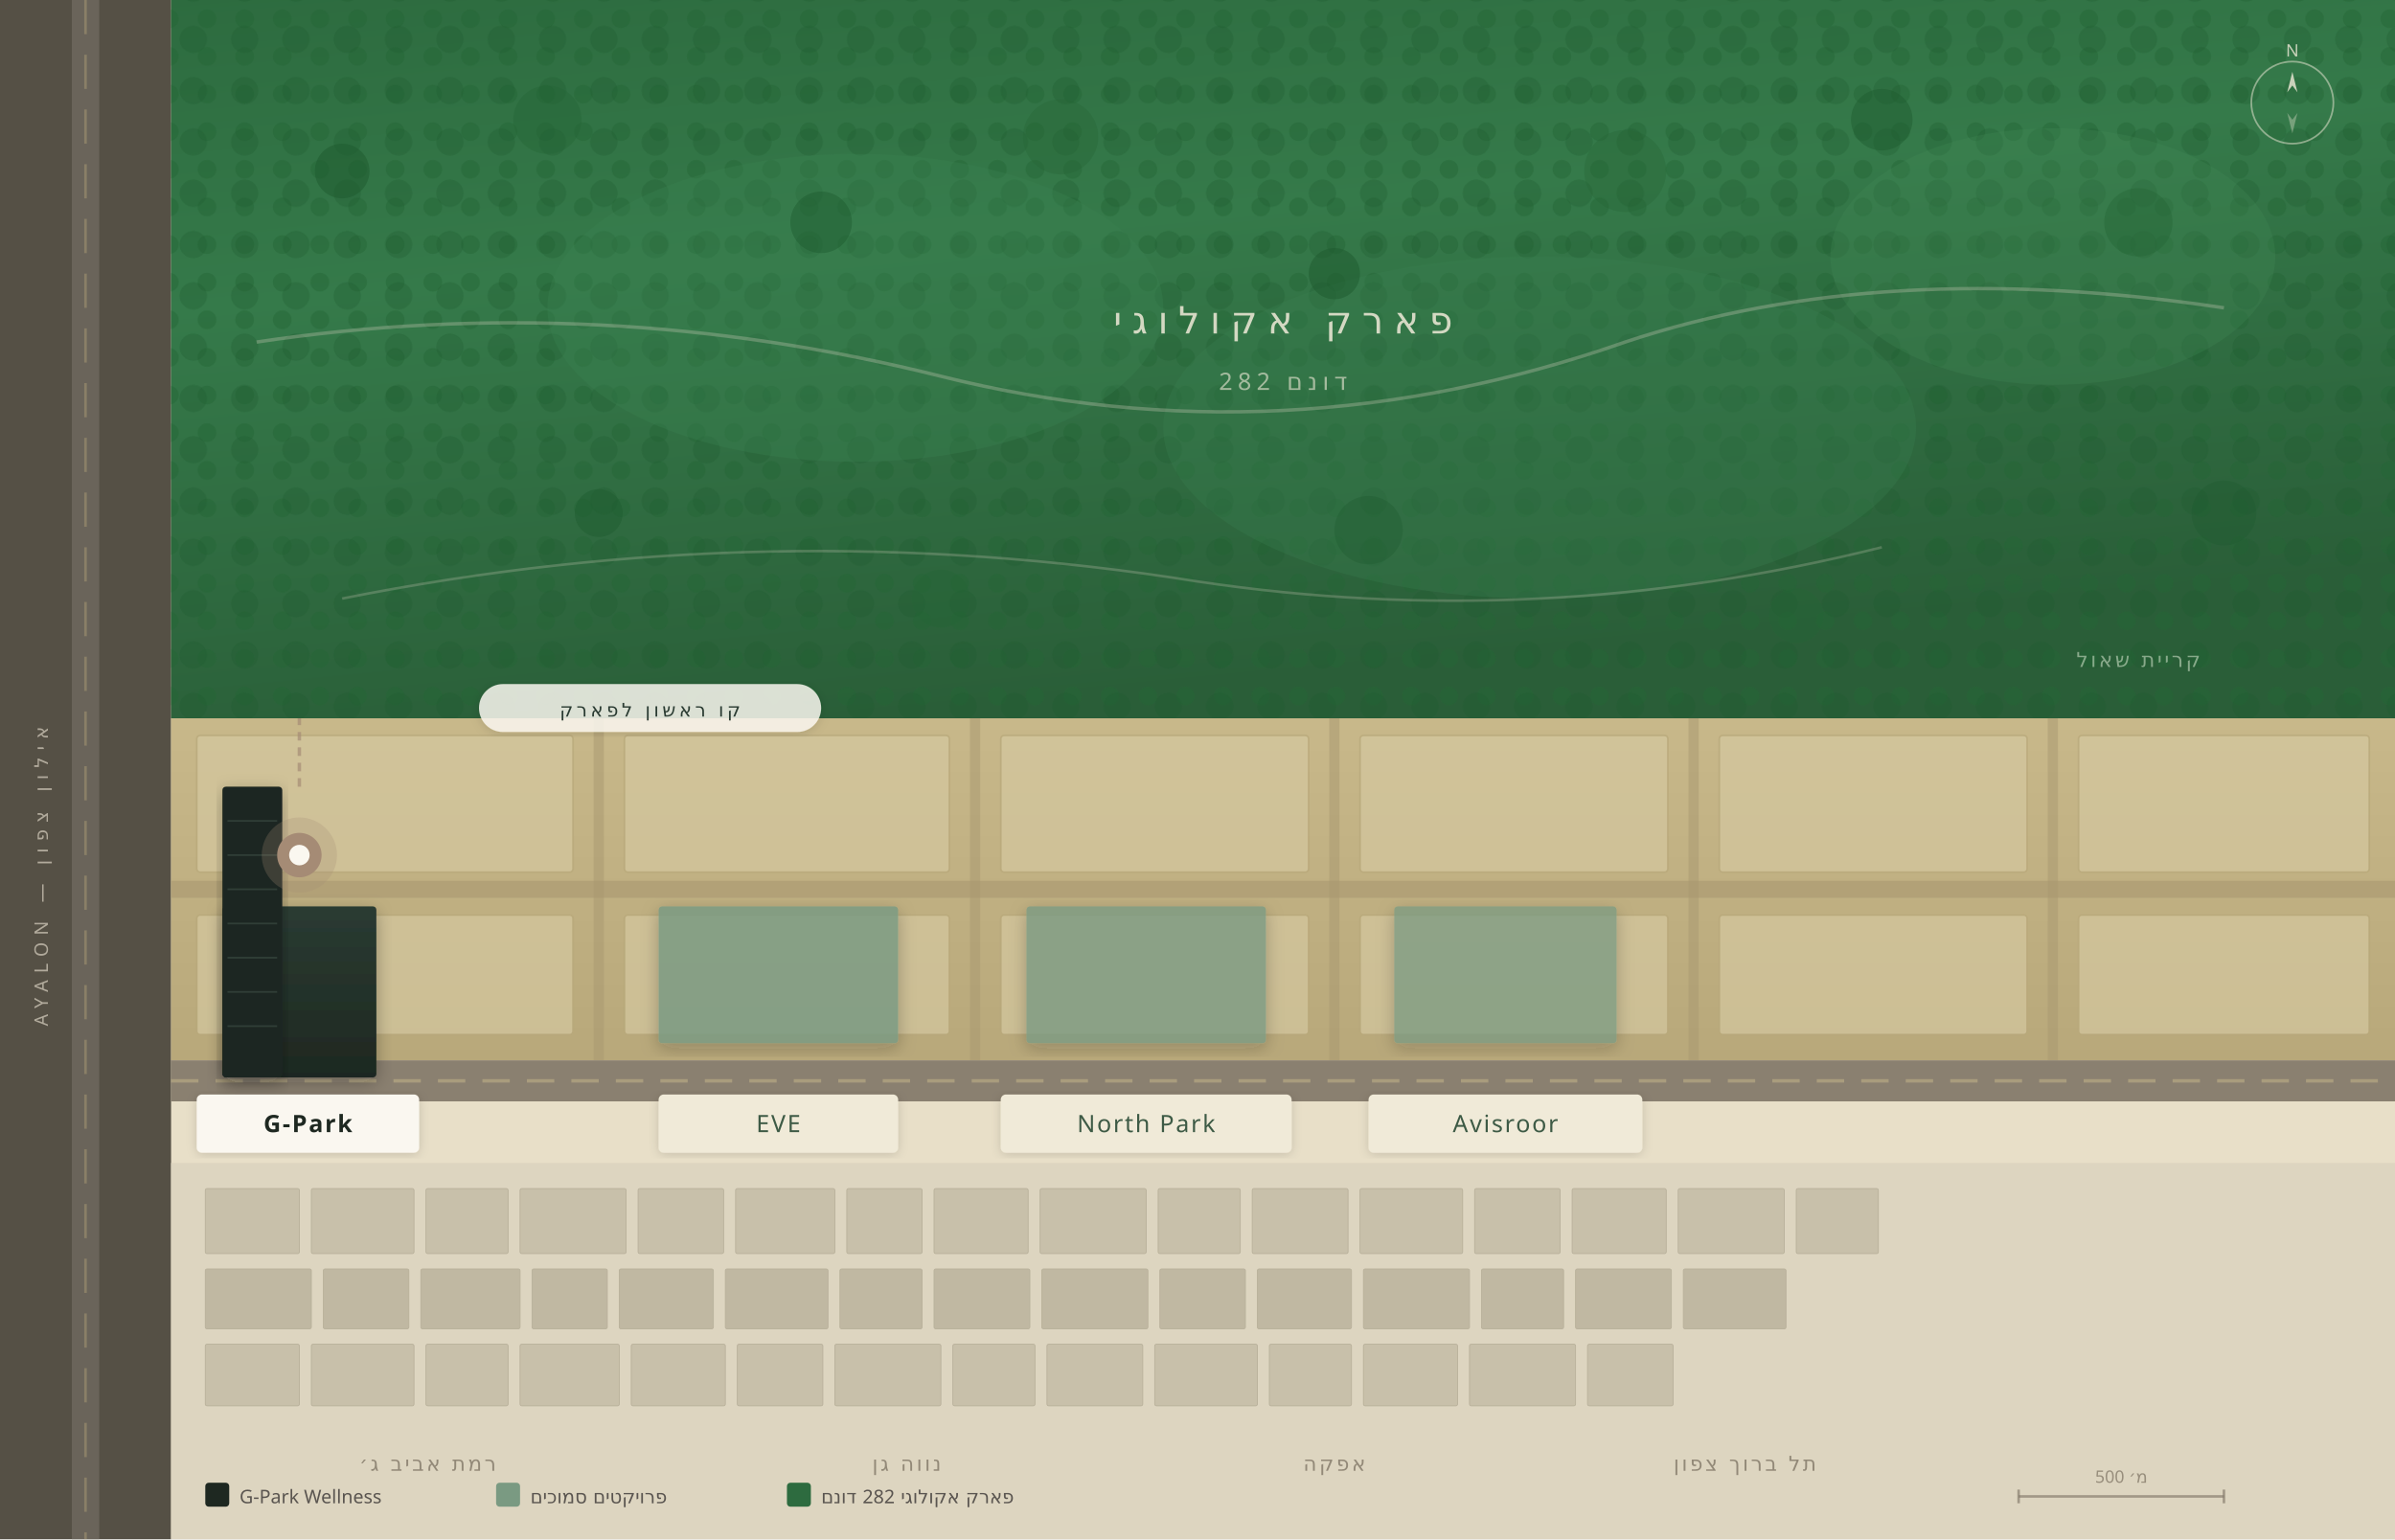
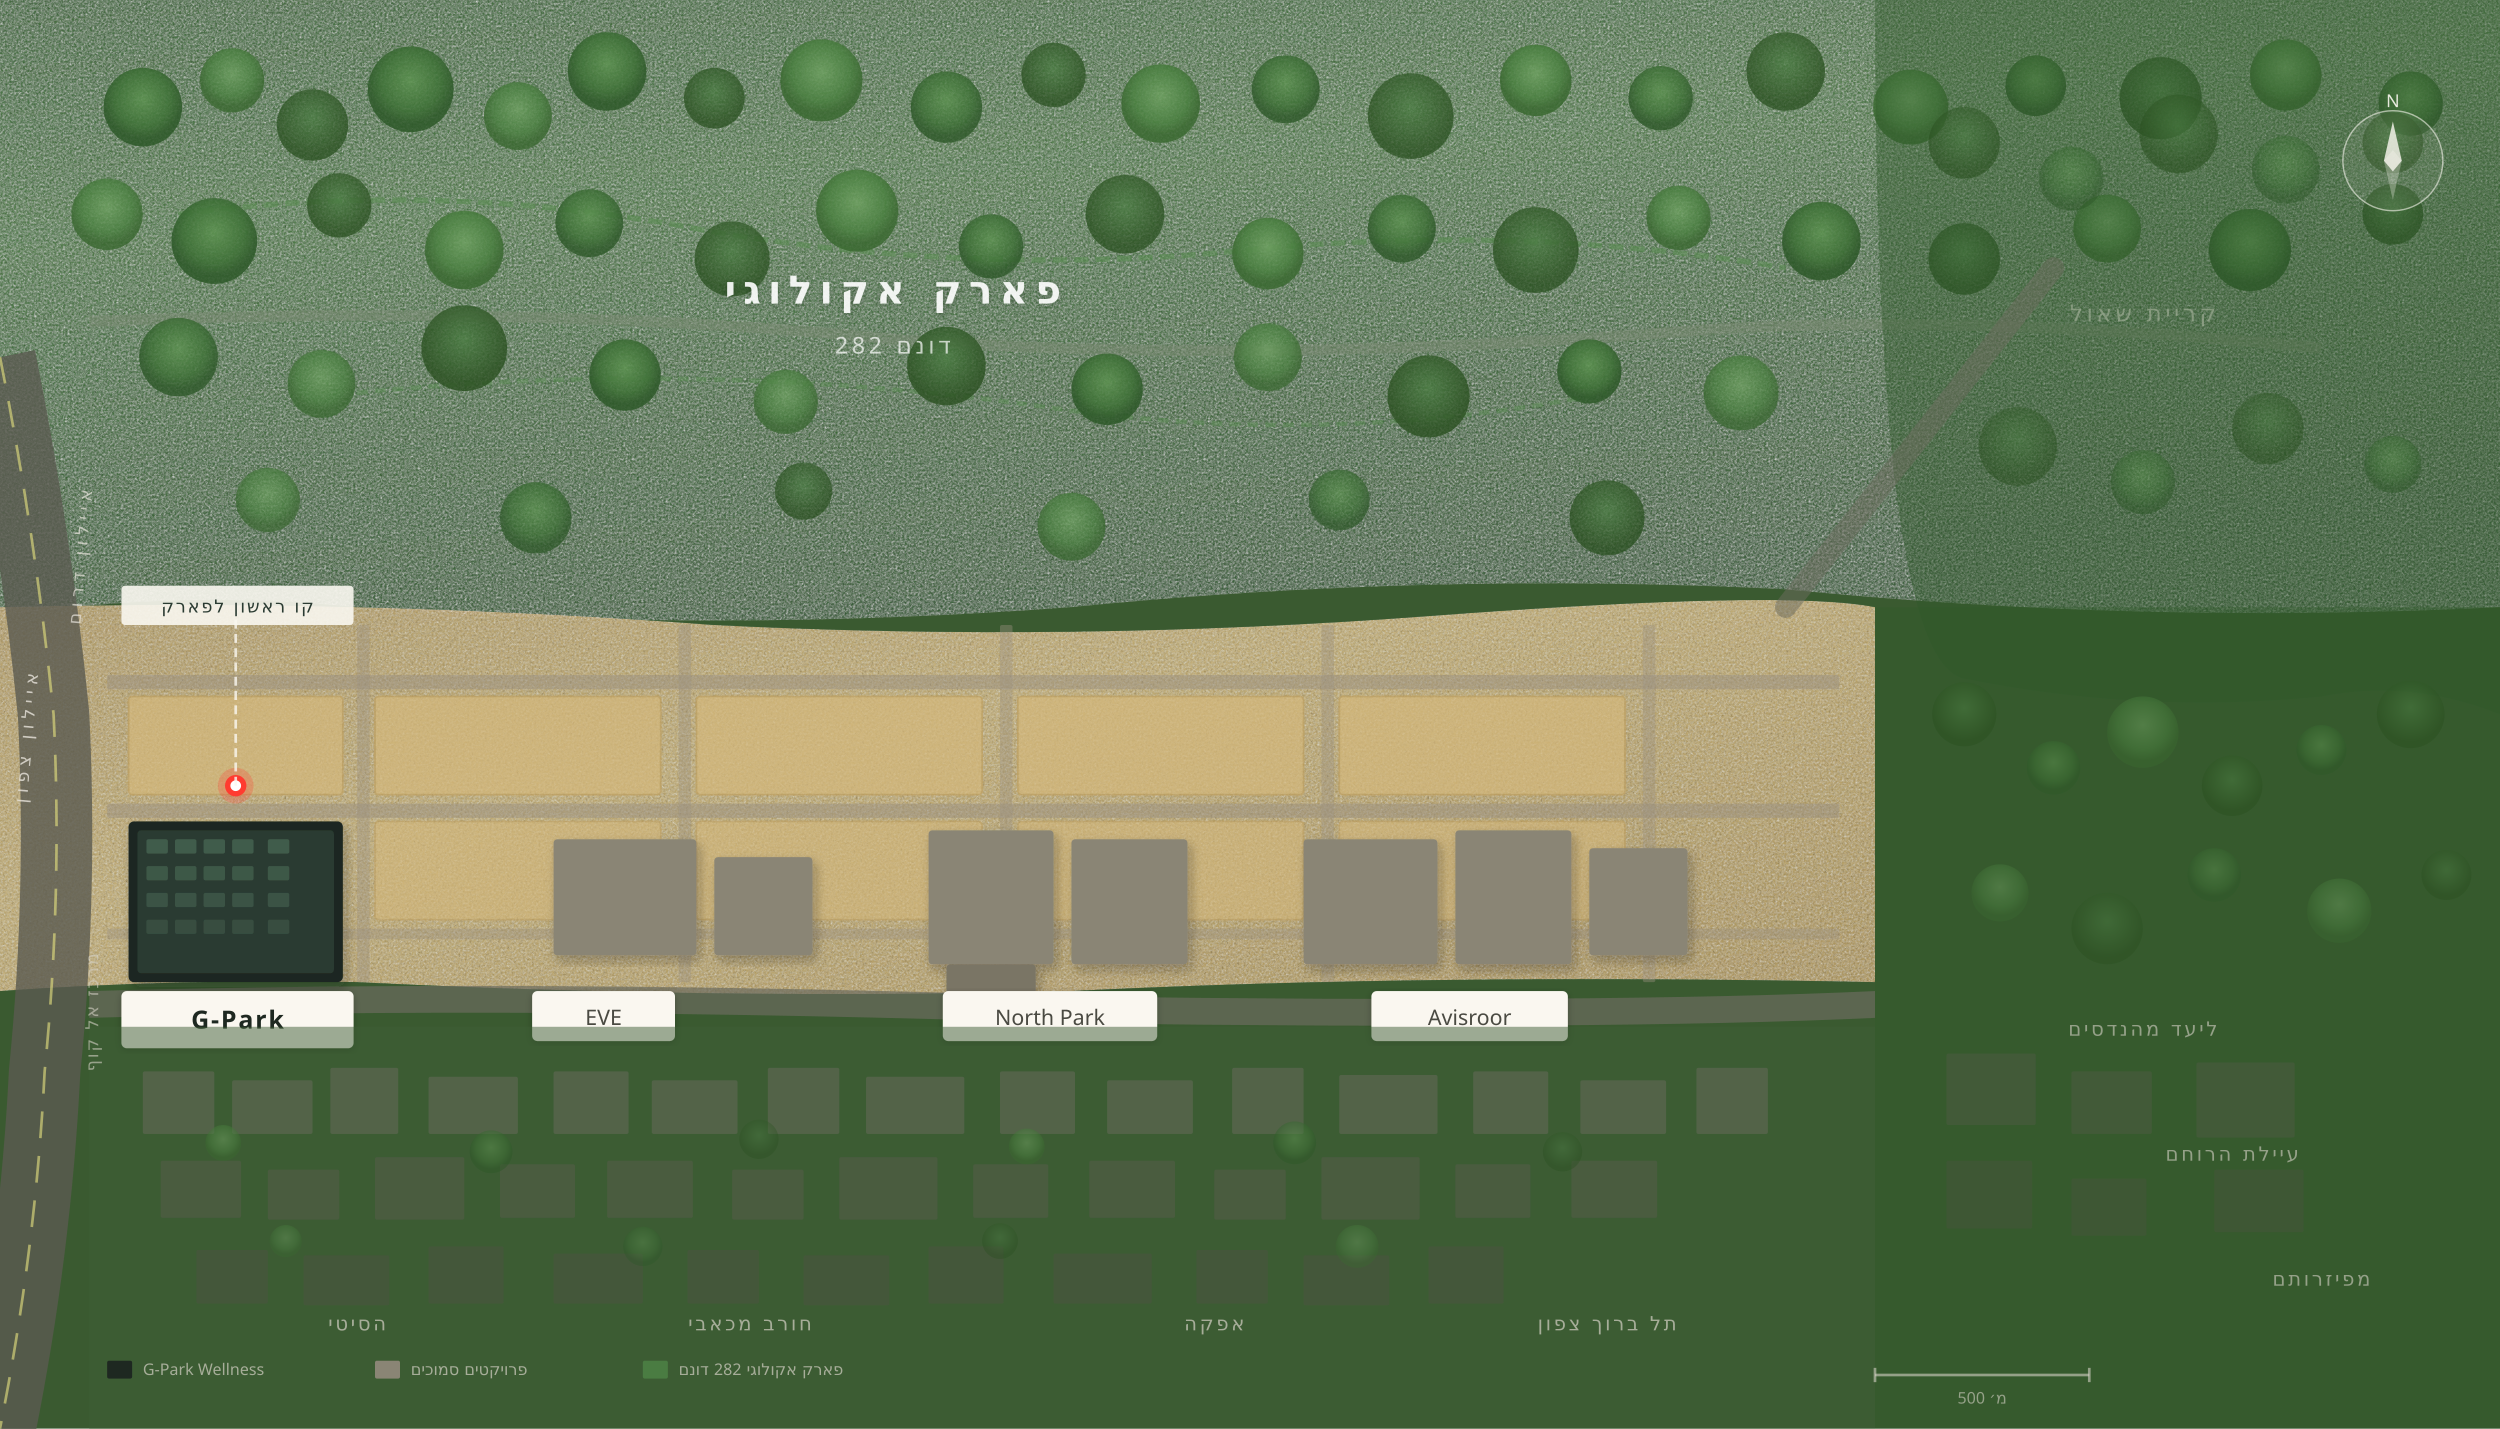
- <svg xmlns="http://www.w3.org/2000/svg" viewBox="0 0 1400 900" width="1400" height="900" font-family="Heebo, Assistant, sans-serif">
+ <svg xmlns="http://www.w3.org/2000/svg" viewBox="0 0 1400 800" width="1400" height="800" font-family="Heebo, Assistant, sans-serif">
  <defs>
-     <linearGradient id="park-fill" x1="0" y1="0" x2="0.3" y2="1">
-       <stop offset="0%" stop-color="#2D6B3F" />
-       <stop offset="40%" stop-color="#357A4A" />
-       <stop offset="100%" stop-color="#2A5E38" />
+     <linearGradient id="park-main" x1="0" y1="0" x2="0.3" y2="1">
+       <stop offset="0%" stop-color="#3A6B35" />
+       <stop offset="35%" stop-color="#4A7C42" />
+       <stop offset="65%" stop-color="#3D6E38" />
+       <stop offset="100%" stop-color="#336130" />
    </linearGradient>
-     <linearGradient id="park-fill2" x1="0" y1="0" x2="1" y2="1">
-       <stop offset="0%" stop-color="#3A8050" />
-       <stop offset="100%" stop-color="#2D6B3F" />
+     <linearGradient id="construction" x1="0" y1="0" x2="1" y2="1">
+       <stop offset="0%" stop-color="#C4A66A" />
+       <stop offset="40%" stop-color="#D4B87A" />
+       <stop offset="100%" stop-color="#BFA060" />
    </linearGradient>
-     <linearGradient id="dev-zone" x1="0" y1="0" x2="0" y2="1">
-       <stop offset="0%" stop-color="#C8B88A" />
-       <stop offset="100%" stop-color="#B8A87A" />
-     </linearGradient>
-     <linearGradient id="gpark-fill" x1="0" y1="0" x2="0" y2="1">
-       <stop offset="0%" stop-color="#2A3B32" />
-       <stop offset="100%" stop-color="#1E2821" />
-     </linearGradient>
-     <filter id="pin-shadow">
-       <feDropShadow dx="0" dy="3" stdDeviation="5" flood-color="#1E2821" flood-opacity="0.3" />
+     <radialGradient id="tree1" cx="50%" cy="40%" r="50%">
+       <stop offset="0%" stop-color="#5C9250" />
+       <stop offset="70%" stop-color="#3D7035" />
+       <stop offset="100%" stop-color="#2D5828" />
+     </radialGradient>
+     <radialGradient id="tree2" cx="50%" cy="40%" r="50%">
+       <stop offset="0%" stop-color="#6DA060" />
+       <stop offset="70%" stop-color="#4A8040" />
+       <stop offset="100%" stop-color="#3A6830" />
+     </radialGradient>
+     <radialGradient id="tree-dark" cx="50%" cy="40%" r="50%">
+       <stop offset="0%" stop-color="#4A7C42" />
+       <stop offset="100%" stop-color="#2A5020" />
+     </radialGradient>
+     <filter id="bldg-shadow">
+       <feDropShadow dx="2" dy="3" stdDeviation="3" flood-color="#1E2821" flood-opacity="0.3" />
    </filter>
    <filter id="label-shadow">
-       <feDropShadow dx="0" dy="1" stdDeviation="3" flood-color="#000" flood-opacity="0.15" />
+       <feDropShadow dx="0" dy="1" stdDeviation="2" flood-color="#000" flood-opacity="0.25" />
    </filter>
-     <pattern id="tree-dots" x="0" y="0" width="22" height="22" patternUnits="userSpaceOnUse">
-       <circle cx="11" cy="11" r="5.5" fill="#246535" opacity="0.45" />
-     </pattern>
-     <pattern id="tree-dots2" x="8" y="8" width="30" height="30" patternUnits="userSpaceOnUse">
-       <circle cx="15" cy="15" r="8" fill="#1D5A2E" opacity="0.3" />
-     </pattern>
+     <filter id="terrain-noise">
+       <feTurbulence type="fractalNoise" baseFrequency="0.8" numOctaves="4" result="noise" />
+       <feColorMatrix type="saturate" values="0" in="noise" result="gray-noise" />
+       <feBlend in="SourceGraphic" in2="gray-noise" mode="soft-light" result="blended" />
+       <feComposite in="blended" in2="SourceGraphic" operator="in" />
+     </filter>
  </defs>
-   <rect width="1400" height="900" fill="#E8DFC8" />
-   <rect x="0" y="0" width="100" height="900" fill="#555045" />
-   <rect x="42" y="0" width="16" height="900" fill="#6A645A" />
-   <line x1="50" y1="0" x2="50" y2="900" stroke="#B8A87A" stroke-width="1.5" stroke-dasharray="20 12" opacity="0.4" />
-   <text transform="translate(28,600) rotate(-90)" fill="#D8D0C0" font-size="11" font-weight="300" letter-spacing="4" opacity="0.7">AYALON — אילון צפון</text>
-   <path d="M 100 0 L 1400 0 L 1400 420 L 100 420 Z" fill="url(#park-fill)" />
-   <path d="M 100 0 L 1400 0 L 1400 420 L 100 420 Z" fill="url(#tree-dots)" />
-   <path d="M 100 0 L 1400 0 L 1400 420 L 100 420 Z" fill="url(#tree-dots2)" />
-   <ellipse cx="500" cy="180" rx="180" ry="90" fill="#3A8050" opacity="0.35" />
-   <ellipse cx="900" cy="250" rx="220" ry="100" fill="#3A8050" opacity="0.3" />
-   <ellipse cx="1200" cy="150" rx="130" ry="75" fill="#448B58" opacity="0.25" />
-   <path d="M 150 200 Q 350 170 550 220 Q 750 270 950 200 Q 1100 150 1300 180" fill="none" stroke="#D8D0C0" stroke-width="2" opacity="0.3" />
-   <path d="M 200 350 Q 450 300 700 340 Q 900 370 1100 320" fill="none" stroke="#D8D0C0" stroke-width="1.5" opacity="0.25" />
-   <circle cx="200" cy="100" r="16" fill="#1D5A2E" opacity="0.5" />
-   <circle cx="320" cy="70" r="20" fill="#246535" opacity="0.4" />
-   <circle cx="480" cy="130" r="18" fill="#1D5A2E" opacity="0.45" />
-   <circle cx="620" cy="80" r="22" fill="#246535" opacity="0.35" />
-   <circle cx="780" cy="160" r="15" fill="#1D5A2E" opacity="0.5" />
-   <circle cx="950" cy="100" r="24" fill="#246535" opacity="0.35" />
-   <circle cx="1100" cy="70" r="18" fill="#1D5A2E" opacity="0.45" />
-   <circle cx="1250" cy="130" r="20" fill="#246535" opacity="0.4" />
-   <circle cx="350" cy="300" r="14" fill="#1D5A2E" opacity="0.45" />
-   <circle cx="550" cy="350" r="17" fill="#246535" opacity="0.4" />
-   <circle cx="800" cy="310" r="20" fill="#1D5A2E" opacity="0.35" />
-   <circle cx="1050" cy="360" r="16" fill="#246535" opacity="0.4" />
-   <circle cx="1300" cy="300" r="19" fill="#1D5A2E" opacity="0.35" />
-   <text x="750" y="195" text-anchor="middle" fill="#F0EAD8" font-size="22" font-weight="200" letter-spacing="6" opacity="0.85">פארק אקולוגי</text>
-   <text x="750" y="228" text-anchor="middle" fill="#F0EAD8" font-size="14" font-weight="300" letter-spacing="3" opacity="0.6">282 דונם</text>
-   <rect x="100" y="420" width="1300" height="200" fill="url(#dev-zone)" />
-   <line x1="100" y1="520" x2="1400" y2="520" stroke="#A89870" stroke-width="10" opacity="0.6" />
-   <line x1="350" y1="420" x2="350" y2="620" stroke="#A89870" stroke-width="6" opacity="0.5" />
-   <line x1="570" y1="420" x2="570" y2="620" stroke="#A89870" stroke-width="6" opacity="0.5" />
-   <line x1="780" y1="420" x2="780" y2="620" stroke="#A89870" stroke-width="6" opacity="0.5" />
-   <line x1="990" y1="420" x2="990" y2="620" stroke="#A89870" stroke-width="6" opacity="0.5" />
-   <line x1="1200" y1="420" x2="1200" y2="620" stroke="#A89870" stroke-width="6" opacity="0.5" />
-   <rect x="115" y="430" width="220" height="80" rx="2" fill="#D4C8A0" stroke="#B8A87A" stroke-width="1" opacity="0.7" />
-   <rect x="365" y="430" width="190" height="80" rx="2" fill="#D4C8A0" stroke="#B8A87A" stroke-width="1" opacity="0.7" />
-   <rect x="585" y="430" width="180" height="80" rx="2" fill="#D4C8A0" stroke="#B8A87A" stroke-width="1" opacity="0.7" />
-   <rect x="795" y="430" width="180" height="80" rx="2" fill="#D4C8A0" stroke="#B8A87A" stroke-width="1" opacity="0.7" />
-   <rect x="1005" y="430" width="180" height="80" rx="2" fill="#D4C8A0" stroke="#B8A87A" stroke-width="1" opacity="0.7" />
-   <rect x="1215" y="430" width="170" height="80" rx="2" fill="#D4C8A0" stroke="#B8A87A" stroke-width="1" opacity="0.7" />
-   <rect x="115" y="535" width="220" height="70" rx="2" fill="#D4C8A0" stroke="#B8A87A" stroke-width="1" opacity="0.7" />
-   <rect x="365" y="535" width="190" height="70" rx="2" fill="#D4C8A0" stroke="#B8A87A" stroke-width="1" opacity="0.7" />
-   <rect x="585" y="535" width="180" height="70" rx="2" fill="#D4C8A0" stroke="#B8A87A" stroke-width="1" opacity="0.7" />
-   <rect x="795" y="535" width="180" height="70" rx="2" fill="#D4C8A0" stroke="#B8A87A" stroke-width="1" opacity="0.7" />
-   <rect x="1005" y="535" width="180" height="70" rx="2" fill="#D4C8A0" stroke="#B8A87A" stroke-width="1" opacity="0.7" />
-   <rect x="1215" y="535" width="170" height="70" rx="2" fill="#D4C8A0" stroke="#B8A87A" stroke-width="1" opacity="0.7" />
-   <rect x="100" y="620" width="1300" height="24" fill="#8A8070" />
-   <line x1="100" y1="632" x2="1400" y2="632" stroke="#C8B88A" stroke-width="2" stroke-dasharray="16 10" opacity="0.5" />
-   <rect x="130" y="530" width="90" height="100" rx="2" fill="url(#gpark-fill)" filter="url(#pin-shadow)" />
-   <rect x="130" y="460" width="35" height="170" rx="2" fill="#1E2821" filter="url(#pin-shadow)" />
-   <line x1="133" y1="480" x2="162" y2="480" stroke="#3D4F45" stroke-width="1" opacity="0.6" />
-   <line x1="133" y1="500" x2="162" y2="500" stroke="#3D4F45" stroke-width="1" opacity="0.6" />
-   <line x1="133" y1="520" x2="162" y2="520" stroke="#3D4F45" stroke-width="1" opacity="0.6" />
-   <line x1="133" y1="540" x2="162" y2="540" stroke="#3D4F45" stroke-width="1" opacity="0.6" />
-   <line x1="133" y1="560" x2="162" y2="560" stroke="#3D4F45" stroke-width="1" opacity="0.6" />
-   <line x1="133" y1="580" x2="162" y2="580" stroke="#3D4F45" stroke-width="1" opacity="0.6" />
-   <line x1="133" y1="600" x2="162" y2="600" stroke="#3D4F45" stroke-width="1" opacity="0.6" />
-   <circle cx="175" cy="500" r="22" fill="#A58B75" opacity="0.25" />
-   <circle cx="175" cy="500" r="13" fill="#A58B75" />
-   <circle cx="175" cy="500" r="6" fill="#FAF7F0" />
-   <rect x="115" y="640" width="130" height="34" rx="3" fill="#FAF7F0" filter="url(#label-shadow)" />
-   <text x="180" y="662" text-anchor="middle" fill="#1E2821" font-size="14" font-weight="600" letter-spacing="1">G-Park</text>
-   <line x1="175" y1="460" x2="175" y2="420" stroke="#A58B75" stroke-width="2" stroke-dasharray="5 4" opacity="0.7" />
-   <rect x="385" y="530" width="140" height="80" rx="2" fill="#7A9A82" filter="url(#pin-shadow)" opacity="0.85" />
-   <rect x="385" y="640" width="140" height="34" rx="3" fill="#F0EAD8" filter="url(#label-shadow)" />
-   <text x="455" y="662" text-anchor="middle" fill="#3D5A45" font-size="14" font-weight="500" letter-spacing="1">EVE</text>
-   <rect x="600" y="530" width="140" height="80" rx="2" fill="#7A9A82" filter="url(#pin-shadow)" opacity="0.8" />
-   <rect x="585" y="640" width="170" height="34" rx="3" fill="#F0EAD8" filter="url(#label-shadow)" />
-   <text x="670" y="662" text-anchor="middle" fill="#3D5A45" font-size="14" font-weight="500" letter-spacing="1">North Park</text>
-   <rect x="815" y="530" width="130" height="80" rx="2" fill="#7A9A82" filter="url(#pin-shadow)" opacity="0.75" />
-   <rect x="800" y="640" width="160" height="34" rx="3" fill="#F0EAD8" filter="url(#label-shadow)" />
-   <text x="880" y="662" text-anchor="middle" fill="#3D5A45" font-size="14" font-weight="500" letter-spacing="1">Avisroor</text>
-   <rect x="280" y="400" width="200" height="28" rx="14" fill="#FAF7F0" opacity="0.85" filter="url(#label-shadow)" />
-   <text x="380" y="419" text-anchor="middle" fill="#2A3B32" font-size="11" font-weight="400" letter-spacing="2">קו ראשון לפארק</text>
-   <rect x="100" y="680" width="1300" height="220" fill="#DDD5C0" />
-   <rect x="120" y="695" width="55" height="38" rx="1" fill="#C8C0AA" stroke="#B8B09A" stroke-width="0.5" />
-   <rect x="182" y="695" width="60" height="38" rx="1" fill="#C8C0AA" stroke="#B8B09A" stroke-width="0.5" />
-   <rect x="249" y="695" width="48" height="38" rx="1" fill="#C8C0AA" stroke="#B8B09A" stroke-width="0.5" />
-   <rect x="304" y="695" width="62" height="38" rx="1" fill="#C8C0AA" stroke="#B8B09A" stroke-width="0.5" />
-   <rect x="373" y="695" width="50" height="38" rx="1" fill="#C8C0AA" stroke="#B8B09A" stroke-width="0.5" />
-   <rect x="430" y="695" width="58" height="38" rx="1" fill="#C8C0AA" stroke="#B8B09A" stroke-width="0.5" />
-   <rect x="495" y="695" width="44" height="38" rx="1" fill="#C8C0AA" stroke="#B8B09A" stroke-width="0.5" />
-   <rect x="546" y="695" width="55" height="38" rx="1" fill="#C8C0AA" stroke="#B8B09A" stroke-width="0.5" />
-   <rect x="608" y="695" width="62" height="38" rx="1" fill="#C8C0AA" stroke="#B8B09A" stroke-width="0.5" />
-   <rect x="677" y="695" width="48" height="38" rx="1" fill="#C8C0AA" stroke="#B8B09A" stroke-width="0.5" />
-   <rect x="732" y="695" width="56" height="38" rx="1" fill="#C8C0AA" stroke="#B8B09A" stroke-width="0.5" />
-   <rect x="795" y="695" width="60" height="38" rx="1" fill="#C8C0AA" stroke="#B8B09A" stroke-width="0.5" />
-   <rect x="862" y="695" width="50" height="38" rx="1" fill="#C8C0AA" stroke="#B8B09A" stroke-width="0.5" />
-   <rect x="919" y="695" width="55" height="38" rx="1" fill="#C8C0AA" stroke="#B8B09A" stroke-width="0.5" />
-   <rect x="981" y="695" width="62" height="38" rx="1" fill="#C8C0AA" stroke="#B8B09A" stroke-width="0.5" />
-   <rect x="1050" y="695" width="48" height="38" rx="1" fill="#C8C0AA" stroke="#B8B09A" stroke-width="0.5" />
-   <rect x="120" y="742" width="62" height="35" rx="1" fill="#C0B8A2" stroke="#B8B09A" stroke-width="0.5" />
-   <rect x="189" y="742" width="50" height="35" rx="1" fill="#C0B8A2" stroke="#B8B09A" stroke-width="0.5" />
-   <rect x="246" y="742" width="58" height="35" rx="1" fill="#C0B8A2" stroke="#B8B09A" stroke-width="0.5" />
-   <rect x="311" y="742" width="44" height="35" rx="1" fill="#C0B8A2" stroke="#B8B09A" stroke-width="0.5" />
-   <rect x="362" y="742" width="55" height="35" rx="1" fill="#C0B8A2" stroke="#B8B09A" stroke-width="0.5" />
-   <rect x="424" y="742" width="60" height="35" rx="1" fill="#C0B8A2" stroke="#B8B09A" stroke-width="0.5" />
-   <rect x="491" y="742" width="48" height="35" rx="1" fill="#C0B8A2" stroke="#B8B09A" stroke-width="0.5" />
-   <rect x="546" y="742" width="56" height="35" rx="1" fill="#C0B8A2" stroke="#B8B09A" stroke-width="0.5" />
-   <rect x="609" y="742" width="62" height="35" rx="1" fill="#C0B8A2" stroke="#B8B09A" stroke-width="0.5" />
-   <rect x="678" y="742" width="50" height="35" rx="1" fill="#C0B8A2" stroke="#B8B09A" stroke-width="0.5" />
-   <rect x="735" y="742" width="55" height="35" rx="1" fill="#C0B8A2" stroke="#B8B09A" stroke-width="0.5" />
-   <rect x="797" y="742" width="62" height="35" rx="1" fill="#C0B8A2" stroke="#B8B09A" stroke-width="0.5" />
-   <rect x="866" y="742" width="48" height="35" rx="1" fill="#C0B8A2" stroke="#B8B09A" stroke-width="0.5" />
-   <rect x="921" y="742" width="56" height="35" rx="1" fill="#C0B8A2" stroke="#B8B09A" stroke-width="0.5" />
-   <rect x="984" y="742" width="60" height="35" rx="1" fill="#C0B8A2" stroke="#B8B09A" stroke-width="0.5" />
-   <rect x="120" y="786" width="55" height="36" rx="1" fill="#C8C0AA" stroke="#B8B09A" stroke-width="0.5" />
-   <rect x="182" y="786" width="60" height="36" rx="1" fill="#C8C0AA" stroke="#B8B09A" stroke-width="0.5" />
-   <rect x="249" y="786" width="48" height="36" rx="1" fill="#C8C0AA" stroke="#B8B09A" stroke-width="0.5" />
-   <rect x="304" y="786" width="58" height="36" rx="1" fill="#C8C0AA" stroke="#B8B09A" stroke-width="0.5" />
-   <rect x="369" y="786" width="55" height="36" rx="1" fill="#C8C0AA" stroke="#B8B09A" stroke-width="0.5" />
-   <rect x="431" y="786" width="50" height="36" rx="1" fill="#C8C0AA" stroke="#B8B09A" stroke-width="0.5" />
-   <rect x="488" y="786" width="62" height="36" rx="1" fill="#C8C0AA" stroke="#B8B09A" stroke-width="0.5" />
-   <rect x="557" y="786" width="48" height="36" rx="1" fill="#C8C0AA" stroke="#B8B09A" stroke-width="0.5" />
-   <rect x="612" y="786" width="56" height="36" rx="1" fill="#C8C0AA" stroke="#B8B09A" stroke-width="0.5" />
-   <rect x="675" y="786" width="60" height="36" rx="1" fill="#C8C0AA" stroke="#B8B09A" stroke-width="0.5" />
-   <rect x="742" y="786" width="48" height="36" rx="1" fill="#C8C0AA" stroke="#B8B09A" stroke-width="0.5" />
-   <rect x="797" y="786" width="55" height="36" rx="1" fill="#C8C0AA" stroke="#B8B09A" stroke-width="0.5" />
-   <rect x="859" y="786" width="62" height="36" rx="1" fill="#C8C0AA" stroke="#B8B09A" stroke-width="0.5" />
-   <rect x="928" y="786" width="50" height="36" rx="1" fill="#C8C0AA" stroke="#B8B09A" stroke-width="0.5" />
-   <text x="250" y="860" text-anchor="middle" fill="#7A7060" font-size="12" font-weight="300" letter-spacing="1.5" opacity="0.75">רמת אביב ג׳</text>
-   <text x="530" y="860" text-anchor="middle" fill="#7A7060" font-size="12" font-weight="300" letter-spacing="1.5" opacity="0.75">נווה גן</text>
-   <text x="780" y="860" text-anchor="middle" fill="#7A7060" font-size="12" font-weight="300" letter-spacing="1.5" opacity="0.75">אפקה</text>
-   <text x="1020" y="860" text-anchor="middle" fill="#7A7060" font-size="12" font-weight="300" letter-spacing="1.5" opacity="0.75">תל ברוך צפון</text>
-   <text x="1250" y="390" text-anchor="middle" fill="#D8E8D0" font-size="12" font-weight="300" letter-spacing="1.5" opacity="0.55">קריית שאול</text>
-   <g transform="translate(1340,60)">
-     <circle cx="0" cy="0" r="24" fill="none" stroke="#F0EAD8" stroke-width="1" opacity="0.5" />
-     <path d="M0 -18 L3 -6 L0 -10 L-3 -6 Z" fill="#F0EAD8" opacity="0.8" />
-     <path d="M0 18 L3 6 L0 10 L-3 6 Z" fill="#F0EAD8" opacity="0.35" />
-     <text x="0" y="-27" text-anchor="middle" fill="#F0EAD8" font-size="10" font-weight="400" opacity="0.8">N</text>
-   </g>
-   <g transform="translate(1180,875)">
-     <line x1="0" y1="0" x2="120" y2="0" stroke="#7A7060" stroke-width="1.5" opacity="0.6" />
-     <line x1="0" y1="-4" x2="0" y2="4" stroke="#7A7060" stroke-width="1.5" opacity="0.6" />
-     <line x1="120" y1="-4" x2="120" y2="4" stroke="#7A7060" stroke-width="1.5" opacity="0.6" />
-     <text x="60" y="-8" text-anchor="middle" fill="#7A7060" font-size="10" font-weight="300" opacity="0.7">500 מ׳</text>
-   </g>
-   <g transform="translate(120, 875)">
-     <rect x="0" y="-8" width="14" height="14" rx="2" fill="#1E2821" />
-     <text x="20" y="4" fill="#5A5550" font-size="11" font-weight="400">G-Park Wellness</text>
-     <rect x="170" y="-8" width="14" height="14" rx="2" fill="#7A9A82" />
-     <text x="190" y="4" fill="#5A5550" font-size="11" font-weight="400">פרויקטים סמוכים</text>
-     <rect x="340" y="-8" width="14" height="14" rx="2" fill="#2D6B3F" />
-     <text x="360" y="4" fill="#5A5550" font-size="11" font-weight="400">פארק אקולוגי 282 דונם</text>
+   <rect width="1400" height="800" fill="#3A5A30" />
+   <path d="M0 0 L1400 0 L1400 340 Q1200 350 1000 330 Q800 320 600 340 Q400 355 200 340 Q100 330 0 345 Z" fill="url(#park-main)" filter="url(#terrain-noise)" />
+   <path d="M100 120 Q250 100 400 130 Q550 155 700 140 Q850 125 1000 150" stroke="#5A8C52" stroke-width="3" fill="none" opacity="0.6" stroke-dasharray="8 4" />
+   <path d="M200 220 Q400 200 600 230 Q750 250 900 220" stroke="#5A8C52" stroke-width="2.5" fill="none" opacity="0.5" stroke-dasharray="6 4" />
+   <path d="M50 180 Q300 170 500 190 Q700 205 950 185 Q1100 175 1300 195" stroke="#7A8A72" stroke-width="6" fill="none" opacity="0.5" />
+   <circle cx="80" cy="60" r="22" fill="url(#tree1)" opacity="0.85" />
+   <circle cx="130" cy="45" r="18" fill="url(#tree2)" opacity="0.8" />
+   <circle cx="175" cy="70" r="20" fill="url(#tree-dark)" opacity="0.75" />
+   <circle cx="230" cy="50" r="24" fill="url(#tree1)" opacity="0.85" />
+   <circle cx="290" cy="65" r="19" fill="url(#tree2)" opacity="0.8" />
+   <circle cx="340" cy="40" r="22" fill="url(#tree1)" opacity="0.85" />
+   <circle cx="400" cy="55" r="17" fill="url(#tree-dark)" opacity="0.75" />
+   <circle cx="460" cy="45" r="23" fill="url(#tree2)" opacity="0.85" />
+   <circle cx="530" cy="60" r="20" fill="url(#tree1)" opacity="0.8" />
+   <circle cx="590" cy="42" r="18" fill="url(#tree-dark)" opacity="0.75" />
+   <circle cx="650" cy="58" r="22" fill="url(#tree2)" opacity="0.85" />
+   <circle cx="720" cy="50" r="19" fill="url(#tree1)" opacity="0.8" />
+   <circle cx="790" cy="65" r="24" fill="url(#tree-dark)" opacity="0.75" />
+   <circle cx="860" cy="45" r="20" fill="url(#tree2)" opacity="0.85" />
+   <circle cx="930" cy="55" r="18" fill="url(#tree1)" opacity="0.8" />
+   <circle cx="1000" cy="40" r="22" fill="url(#tree-dark)" opacity="0.75" />
+   <circle cx="1070" cy="60" r="21" fill="url(#tree2)" opacity="0.85" />
+   <circle cx="1140" cy="48" r="17" fill="url(#tree1)" opacity="0.8" />
+   <circle cx="1210" cy="55" r="23" fill="url(#tree-dark)" opacity="0.75" />
+   <circle cx="1280" cy="42" r="20" fill="url(#tree2)" opacity="0.85" />
+   <circle cx="1350" cy="58" r="18" fill="url(#tree1)" opacity="0.8" />
+   <circle cx="60" cy="120" r="20" fill="url(#tree2)" opacity="0.8" />
+   <circle cx="120" cy="135" r="24" fill="url(#tree1)" opacity="0.85" />
+   <circle cx="190" cy="115" r="18" fill="url(#tree-dark)" opacity="0.75" />
+   <circle cx="260" cy="140" r="22" fill="url(#tree2)" opacity="0.85" />
+   <circle cx="330" cy="125" r="19" fill="url(#tree1)" opacity="0.8" />
+   <circle cx="410" cy="145" r="21" fill="url(#tree-dark)" opacity="0.75" />
+   <circle cx="480" cy="118" r="23" fill="url(#tree2)" opacity="0.85" />
+   <circle cx="555" cy="138" r="18" fill="url(#tree1)" opacity="0.8" />
+   <circle cx="630" cy="120" r="22" fill="url(#tree-dark)" opacity="0.75" />
+   <circle cx="710" cy="142" r="20" fill="url(#tree2)" opacity="0.85" />
+   <circle cx="785" cy="128" r="19" fill="url(#tree1)" opacity="0.8" />
+   <circle cx="860" cy="140" r="24" fill="url(#tree-dark)" opacity="0.75" />
+   <circle cx="940" cy="122" r="18" fill="url(#tree2)" opacity="0.8" />
+   <circle cx="1020" cy="135" r="22" fill="url(#tree1)" opacity="0.85" />
+   <circle cx="1100" cy="145" r="20" fill="url(#tree-dark)" opacity="0.75" />
+   <circle cx="1180" cy="128" r="19" fill="url(#tree2)" opacity="0.8" />
+   <circle cx="1260" cy="140" r="23" fill="url(#tree1)" opacity="0.85" />
+   <circle cx="1340" cy="120" r="17" fill="url(#tree-dark)" opacity="0.75" />
+   <circle cx="100" cy="200" r="22" fill="url(#tree1)" opacity="0.8" />
+   <circle cx="180" cy="215" r="19" fill="url(#tree2)" opacity="0.75" />
+   <circle cx="260" cy="195" r="24" fill="url(#tree-dark)" opacity="0.8" />
+   <circle cx="350" cy="210" r="20" fill="url(#tree1)" opacity="0.85" />
+   <circle cx="440" cy="225" r="18" fill="url(#tree2)" opacity="0.75" />
+   <circle cx="530" cy="205" r="22" fill="url(#tree-dark)" opacity="0.8" />
+   <circle cx="620" cy="218" r="20" fill="url(#tree1)" opacity="0.85" />
+   <circle cx="710" cy="200" r="19" fill="url(#tree2)" opacity="0.75" />
+   <circle cx="800" cy="222" r="23" fill="url(#tree-dark)" opacity="0.8" />
+   <circle cx="890" cy="208" r="18" fill="url(#tree1)" opacity="0.85" />
+   <circle cx="975" cy="220" r="21" fill="url(#tree2)" opacity="0.75" />
+   <circle cx="150" cy="280" r="18" fill="url(#tree2)" opacity="0.7" />
+   <circle cx="300" cy="290" r="20" fill="url(#tree1)" opacity="0.75" />
+   <circle cx="450" cy="275" r="16" fill="url(#tree-dark)" opacity="0.7" />
+   <circle cx="600" cy="295" r="19" fill="url(#tree2)" opacity="0.75" />
+   <circle cx="750" cy="280" r="17" fill="url(#tree1)" opacity="0.7" />
+   <circle cx="900" cy="290" r="21" fill="url(#tree-dark)" opacity="0.75" />
+   <text x="500" y="170" text-anchor="middle" fill="#FFFFFF" font-size="22" font-weight="600" letter-spacing="4" opacity="0.9" filter="url(#label-shadow)">פארק אקולוגי</text>
+   <text x="500" y="198" text-anchor="middle" fill="#FFFFFF" font-size="13" font-weight="300" letter-spacing="2" opacity="0.7">דונם 282</text>
+   <text x="1200" y="180" text-anchor="middle" fill="#E8E4DC" font-size="13" font-weight="300" letter-spacing="2" opacity="0.7">קריית שאול</text>
+   <path d="M1050 0 L1400 0 L1400 400 Q1350 380 1300 390 Q1200 400 1100 380 Q1050 370 1050 0 Z" fill="#2D5828" opacity="0.4" />
+   <circle cx="1100" cy="80" r="20" fill="url(#tree-dark)" opacity="0.6" />
+   <circle cx="1160" cy="100" r="18" fill="url(#tree1)" opacity="0.5" />
+   <circle cx="1220" cy="75" r="22" fill="url(#tree-dark)" opacity="0.6" />
+   <circle cx="1280" cy="95" r="19" fill="url(#tree1)" opacity="0.5" />
+   <circle cx="1340" cy="80" r="17" fill="url(#tree-dark)" opacity="0.6" />
+   <circle cx="1130" cy="250" r="22" fill="url(#tree-dark)" opacity="0.5" />
+   <circle cx="1200" cy="270" r="18" fill="url(#tree1)" opacity="0.5" />
+   <circle cx="1270" cy="240" r="20" fill="url(#tree-dark)" opacity="0.5" />
+   <circle cx="1340" cy="260" r="16" fill="url(#tree1)" opacity="0.5" />
+   <path d="M0 340 Q200 335 400 350 Q600 360 800 345 Q1000 330 1050 340 L1050 550 Q800 545 600 555 Q400 560 200 550 Q100 548 0 555 Z" fill="url(#construction)" filter="url(#terrain-noise)" opacity="0.9" />
+   <rect x="60" y="378" width="970" height="8" fill="#9A9080" rx="1" opacity="0.5" />
+   <rect x="60" y="450" width="970" height="8" fill="#9A9080" rx="1" opacity="0.5" />
+   <rect x="60" y="520" width="970" height="6" fill="#9A9080" rx="1" opacity="0.4" />
+   <rect x="200" y="350" width="7" height="200" fill="#9A9080" rx="1" opacity="0.4" />
+   <rect x="380" y="350" width="7" height="200" fill="#9A9080" rx="1" opacity="0.4" />
+   <rect x="560" y="350" width="7" height="200" fill="#9A9080" rx="1" opacity="0.4" />
+   <rect x="740" y="350" width="7" height="200" fill="#9A9080" rx="1" opacity="0.4" />
+   <rect x="920" y="350" width="7" height="200" fill="#9A9080" rx="1" opacity="0.4" />
+   <rect x="72" y="390" width="120" height="55" fill="#D4B87A" stroke="#BFA060" stroke-width="1" opacity="0.7" rx="2" />
+   <rect x="210" y="390" width="160" height="55" fill="#D4B87A" stroke="#BFA060" stroke-width="1" opacity="0.7" rx="2" />
+   <rect x="390" y="390" width="160" height="55" fill="#D4B87A" stroke="#BFA060" stroke-width="1" opacity="0.7" rx="2" />
+   <rect x="570" y="390" width="160" height="55" fill="#D4B87A" stroke="#BFA060" stroke-width="1" opacity="0.7" rx="2" />
+   <rect x="750" y="390" width="160" height="55" fill="#D4B87A" stroke="#BFA060" stroke-width="1" opacity="0.7" rx="2" />
+   <rect x="210" y="460" width="160" height="55" fill="#D4B87A" stroke="#BFA060" stroke-width="1" opacity="0.6" rx="2" />
+   <rect x="390" y="460" width="160" height="55" fill="#D4B87A" stroke="#BFA060" stroke-width="1" opacity="0.6" rx="2" />
+   <rect x="570" y="460" width="160" height="55" fill="#D4B87A" stroke="#BFA060" stroke-width="1" opacity="0.6" rx="2" />
+   <rect x="750" y="460" width="160" height="55" fill="#D4B87A" stroke="#BFA060" stroke-width="1" opacity="0.6" rx="2" />
+   <path d="M0 200 Q20 300 30 400 Q35 500 25 600 Q20 700 0 800" fill="none" stroke="#5A5A50" stroke-width="40" opacity="0.8" />
+   <path d="M0 200 Q20 300 30 400 Q35 500 25 600 Q20 700 0 800" fill="none" stroke="#E8E480" stroke-width="1.5" stroke-dasharray="15 10" opacity="0.6" />
+   <text x="15" y="450" fill="#E8E4DC" font-size="10" font-weight="300" letter-spacing="3" opacity="0.8" transform="rotate(-85, 15, 450)">איילון צפון</text>
+   <text x="45" y="350" fill="#E8E4DC" font-size="10" font-weight="300" letter-spacing="3" opacity="0.7" transform="rotate(-85, 45, 350)">איילון דרום</text>
+   <path d="M50 555 Q300 548 600 558 Q900 562 1050 555 L1050 570 Q900 577 600 573 Q300 563 50 570 Z" fill="#6B6B5E" opacity="0.7" />
+   <g filter="url(#bldg-shadow)">
+     <rect x="72" y="460" width="120" height="90" fill="#1E2821" rx="3" />
+     <rect x="77" y="465" width="110" height="80" fill="#2A3B32" rx="2" />
+     <rect x="82" y="470" width="12" height="8" fill="#4A6A55" opacity="0.7" rx="1" />
+     <rect x="98" y="470" width="12" height="8" fill="#4A6A55" opacity="0.7" rx="1" />
+     <rect x="114" y="470" width="12" height="8" fill="#4A6A55" opacity="0.7" rx="1" />
+     <rect x="130" y="470" width="12" height="8" fill="#4A6A55" opacity="0.7" rx="1" />
+     <rect x="150" y="470" width="12" height="8" fill="#4A6A55" opacity="0.7" rx="1" />
+     <rect x="82" y="485" width="12" height="8" fill="#4A6A55" opacity="0.6" rx="1" />
+     <rect x="98" y="485" width="12" height="8" fill="#4A6A55" opacity="0.6" rx="1" />
+     <rect x="114" y="485" width="12" height="8" fill="#4A6A55" opacity="0.6" rx="1" />
+     <rect x="130" y="485" width="12" height="8" fill="#4A6A55" opacity="0.6" rx="1" />
+     <rect x="150" y="485" width="12" height="8" fill="#4A6A55" opacity="0.6" rx="1" />
+     <rect x="82" y="500" width="12" height="8" fill="#4A6A55" opacity="0.5" rx="1" />
+     <rect x="98" y="500" width="12" height="8" fill="#4A6A55" opacity="0.5" rx="1" />
+     <rect x="114" y="500" width="12" height="8" fill="#4A6A55" opacity="0.5" rx="1" />
+     <rect x="130" y="500" width="12" height="8" fill="#4A6A55" opacity="0.5" rx="1" />
+     <rect x="150" y="500" width="12" height="8" fill="#4A6A55" opacity="0.5" rx="1" />
+     <rect x="82" y="515" width="12" height="8" fill="#4A6A55" opacity="0.4" rx="1" />
+     <rect x="98" y="515" width="12" height="8" fill="#4A6A55" opacity="0.4" rx="1" />
+     <rect x="114" y="515" width="12" height="8" fill="#4A6A55" opacity="0.4" rx="1" />
+     <rect x="130" y="515" width="12" height="8" fill="#4A6A55" opacity="0.4" rx="1" />
+     <rect x="150" y="515" width="12" height="8" fill="#4A6A55" opacity="0.4" rx="1" />
+   </g>
+   <g transform="translate(132, 440)">
+     <circle cx="0" cy="0" r="10" fill="#FF3B30" opacity="0.25" />
+     <circle cx="0" cy="0" r="6" fill="#FF3B30" />
+     <circle cx="0" cy="0" r="3" fill="#FFFFFF" />
+   </g>
+   <rect x="68" y="555" width="130" height="32" fill="#FAF7F0" rx="3" filter="url(#label-shadow)" />
+   <text x="133" y="576" text-anchor="middle" fill="#1E2821" font-size="14" font-weight="600" letter-spacing="1">G-Park</text>
+   <line x1="132" y1="440" x2="132" y2="345" stroke="#FAF7F0" stroke-width="1.5" stroke-dasharray="5 3" opacity="0.8" />
+   <rect x="68" y="328" width="130" height="22" fill="#FAF7F0" rx="2" opacity="0.9" />
+   <text x="133" y="343" text-anchor="middle" fill="#2A3B32" font-size="10" font-weight="500" letter-spacing="1">קו ראשון לפארק</text>
+   <g filter="url(#bldg-shadow)">
+     <rect x="310" y="470" width="80" height="65" fill="#8A8575" rx="2" />
+     <rect x="400" y="480" width="55" height="55" fill="#8A8575" rx="2" />
+   </g>
+   <rect x="298" y="555" width="80" height="28" fill="#FAF7F0" rx="3" filter="url(#label-shadow)" />
+   <text x="338" y="574" text-anchor="middle" fill="#4A4A42" font-size="12" font-weight="500">EVE</text>
+   <g filter="url(#bldg-shadow)">
+     <rect x="520" y="465" width="70" height="75" fill="#8A8575" rx="2" />
+     <rect x="600" y="470" width="65" height="70" fill="#8A8575" rx="2" />
+     <rect x="530" y="540" width="50" height="25" fill="#7A7565" rx="2" />
+   </g>
+   <rect x="528" y="555" width="120" height="28" fill="#FAF7F0" rx="3" filter="url(#label-shadow)" />
+   <text x="588" y="574" text-anchor="middle" fill="#4A4A42" font-size="12" font-weight="500">North Park</text>
+   <g filter="url(#bldg-shadow)">
+     <rect x="730" y="470" width="75" height="70" fill="#8A8575" rx="2" />
+     <rect x="815" y="465" width="65" height="75" fill="#8A8575" rx="2" />
+     <rect x="890" y="475" width="55" height="60" fill="#8A8575" rx="2" />
+   </g>
+   <rect x="768" y="555" width="110" height="28" fill="#FAF7F0" rx="3" filter="url(#label-shadow)" />
+   <text x="823" y="574" text-anchor="middle" fill="#4A4A42" font-size="12" font-weight="500">Avisroor</text>
+   <rect x="50" y="575" width="1000" height="225" fill="#3D5E35" opacity="0.5" />
+   <rect x="80" y="600" width="40" height="35" fill="#6A6A5E" opacity="0.5" rx="1" />
+   <rect x="130" y="605" width="45" height="30" fill="#6A6A5E" opacity="0.5" rx="1" />
+   <rect x="185" y="598" width="38" height="37" fill="#6A6A5E" opacity="0.5" rx="1" />
+   <rect x="240" y="603" width="50" height="32" fill="#6A6A5E" opacity="0.5" rx="1" />
+   <rect x="310" y="600" width="42" height="35" fill="#6A6A5E" opacity="0.5" rx="1" />
+   <rect x="365" y="605" width="48" height="30" fill="#6A6A5E" opacity="0.5" rx="1" />
+   <rect x="430" y="598" width="40" height="37" fill="#6A6A5E" opacity="0.5" rx="1" />
+   <rect x="485" y="603" width="55" height="32" fill="#6A6A5E" opacity="0.5" rx="1" />
+   <rect x="560" y="600" width="42" height="35" fill="#6A6A5E" opacity="0.5" rx="1" />
+   <rect x="620" y="605" width="48" height="30" fill="#6A6A5E" opacity="0.5" rx="1" />
+   <rect x="690" y="598" width="40" height="37" fill="#6A6A5E" opacity="0.5" rx="1" />
+   <rect x="750" y="602" width="55" height="33" fill="#6A6A5E" opacity="0.5" rx="1" />
+   <rect x="825" y="600" width="42" height="35" fill="#6A6A5E" opacity="0.5" rx="1" />
+   <rect x="885" y="605" width="48" height="30" fill="#6A6A5E" opacity="0.5" rx="1" />
+   <rect x="950" y="598" width="40" height="37" fill="#6A6A5E" opacity="0.5" rx="1" />
+   <rect x="90" y="650" width="45" height="32" fill="#5A5A4E" opacity="0.45" rx="1" />
+   <rect x="150" y="655" width="40" height="28" fill="#5A5A4E" opacity="0.45" rx="1" />
+   <rect x="210" y="648" width="50" height="35" fill="#5A5A4E" opacity="0.45" rx="1" />
+   <rect x="280" y="652" width="42" height="30" fill="#5A5A4E" opacity="0.45" rx="1" />
+   <rect x="340" y="650" width="48" height="32" fill="#5A5A4E" opacity="0.45" rx="1" />
+   <rect x="410" y="655" width="40" height="28" fill="#5A5A4E" opacity="0.45" rx="1" />
+   <rect x="470" y="648" width="55" height="35" fill="#5A5A4E" opacity="0.45" rx="1" />
+   <rect x="545" y="652" width="42" height="30" fill="#5A5A4E" opacity="0.45" rx="1" />
+   <rect x="610" y="650" width="48" height="32" fill="#5A5A4E" opacity="0.45" rx="1" />
+   <rect x="680" y="655" width="40" height="28" fill="#5A5A4E" opacity="0.45" rx="1" />
+   <rect x="740" y="648" width="55" height="35" fill="#5A5A4E" opacity="0.45" rx="1" />
+   <rect x="815" y="652" width="42" height="30" fill="#5A5A4E" opacity="0.45" rx="1" />
+   <rect x="880" y="650" width="48" height="32" fill="#5A5A4E" opacity="0.45" rx="1" />
+   <rect x="110" y="700" width="40" height="30" fill="#505044" opacity="0.4" rx="1" />
+   <rect x="170" y="703" width="48" height="28" fill="#505044" opacity="0.4" rx="1" />
+   <rect x="240" y="698" width="42" height="32" fill="#505044" opacity="0.4" rx="1" />
+   <rect x="310" y="702" width="50" height="28" fill="#505044" opacity="0.4" rx="1" />
+   <rect x="385" y="700" width="40" height="30" fill="#505044" opacity="0.4" rx="1" />
+   <rect x="450" y="703" width="48" height="28" fill="#505044" opacity="0.4" rx="1" />
+   <rect x="520" y="698" width="42" height="32" fill="#505044" opacity="0.4" rx="1" />
+   <rect x="590" y="702" width="55" height="28" fill="#505044" opacity="0.4" rx="1" />
+   <rect x="670" y="700" width="40" height="30" fill="#505044" opacity="0.4" rx="1" />
+   <rect x="730" y="703" width="48" height="28" fill="#505044" opacity="0.4" rx="1" />
+   <rect x="800" y="698" width="42" height="32" fill="#505044" opacity="0.4" rx="1" />
+   <circle cx="125" cy="640" r="10" fill="url(#tree2)" opacity="0.5" />
+   <circle cx="275" cy="645" r="12" fill="url(#tree1)" opacity="0.5" />
+   <circle cx="425" cy="638" r="11" fill="url(#tree-dark)" opacity="0.4" />
+   <circle cx="575" cy="642" r="10" fill="url(#tree2)" opacity="0.5" />
+   <circle cx="725" cy="640" r="12" fill="url(#tree1)" opacity="0.5" />
+   <circle cx="875" cy="645" r="11" fill="url(#tree-dark)" opacity="0.4" />
+   <circle cx="160" cy="695" r="9" fill="url(#tree2)" opacity="0.4" />
+   <circle cx="360" cy="698" r="11" fill="url(#tree1)" opacity="0.4" />
+   <circle cx="560" cy="695" r="10" fill="url(#tree-dark)" opacity="0.4" />
+   <circle cx="760" cy="698" r="12" fill="url(#tree2)" opacity="0.4" />
+   <text x="200" y="745" text-anchor="middle" fill="#D4D0C5" font-size="11" font-weight="300" letter-spacing="1.5" opacity="0.7">הסיטי</text>
+   <text x="420" y="745" text-anchor="middle" fill="#D4D0C5" font-size="11" font-weight="300" letter-spacing="1.5" opacity="0.7">חורב מכאבי</text>
+   <text x="680" y="745" text-anchor="middle" fill="#D4D0C5" font-size="11" font-weight="300" letter-spacing="1.5" opacity="0.7">אפקה</text>
+   <text x="900" y="745" text-anchor="middle" fill="#D4D0C5" font-size="11" font-weight="300" letter-spacing="1.5" opacity="0.7">תל ברוך צפון</text>
+   <path d="M1050 340 L1400 340 L1400 800 L1050 800 Z" fill="#2D5828" opacity="0.35" />
+   <circle cx="1100" cy="400" r="18" fill="url(#tree-dark)" opacity="0.5" />
+   <circle cx="1150" cy="430" r="15" fill="url(#tree1)" opacity="0.5" />
+   <circle cx="1200" cy="410" r="20" fill="url(#tree2)" opacity="0.5" />
+   <circle cx="1250" cy="440" r="17" fill="url(#tree-dark)" opacity="0.5" />
+   <circle cx="1300" cy="420" r="14" fill="url(#tree1)" opacity="0.5" />
+   <circle cx="1350" cy="400" r="19" fill="url(#tree-dark)" opacity="0.5" />
+   <circle cx="1120" cy="500" r="16" fill="url(#tree2)" opacity="0.45" />
+   <circle cx="1180" cy="520" r="20" fill="url(#tree-dark)" opacity="0.45" />
+   <circle cx="1240" cy="490" r="15" fill="url(#tree1)" opacity="0.45" />
+   <circle cx="1310" cy="510" r="18" fill="url(#tree2)" opacity="0.45" />
+   <circle cx="1370" cy="490" r="14" fill="url(#tree-dark)" opacity="0.45" />
+   <text x="1200" y="580" text-anchor="middle" fill="#D4D0C5" font-size="11" font-weight="300" letter-spacing="1.5" opacity="0.6">ליעד מהנדסים</text>
+   <text x="1250" y="650" text-anchor="middle" fill="#D4D0C5" font-size="11" font-weight="300" letter-spacing="1.5" opacity="0.6">עיילת הרוחם</text>
+   <text x="1300" y="720" text-anchor="middle" fill="#D4D0C5" font-size="11" font-weight="300" letter-spacing="1.5" opacity="0.6">מפיזרותם</text>
+   <rect x="1090" y="590" width="50" height="40" fill="#5A5A4E" opacity="0.35" rx="1" />
+   <rect x="1160" y="600" width="45" height="35" fill="#5A5A4E" opacity="0.35" rx="1" />
+   <rect x="1230" y="595" width="55" height="42" fill="#5A5A4E" opacity="0.35" rx="1" />
+   <rect x="1090" y="650" width="48" height="38" fill="#505044" opacity="0.3" rx="1" />
+   <rect x="1160" y="660" width="42" height="32" fill="#505044" opacity="0.3" rx="1" />
+   <rect x="1240" y="655" width="50" height="35" fill="#505044" opacity="0.3" rx="1" />
+   <text x="55" y="600" fill="#D4D0C5" font-size="10" font-weight="300" letter-spacing="1" opacity="0.6" transform="rotate(-90, 55, 600)">מרכז אל קוף</text>
+   <line x1="1000" y1="340" x2="1150" y2="150" stroke="#6B6B5E" stroke-width="12" opacity="0.5" stroke-linecap="round" />
+   <g transform="translate(1340, 90)">
+     <circle cx="0" cy="0" r="28" fill="rgba(250,247,240,0.1)" stroke="#FAF7F0" stroke-width="0.8" opacity="0.6" />
+     <polygon points="0,-22 5,0 0,6 -5,0" fill="#FAF7F0" opacity="0.8" />
+     <polygon points="0,22 5,0 0,-6 -5,0" fill="#FAF7F0" opacity="0.3" />
+     <text x="0" y="-30" text-anchor="middle" fill="#FAF7F0" font-size="10" font-weight="500" opacity="0.9">N</text>
+   </g>
+   <g transform="translate(1050, 770)">
+     <line x1="0" y1="0" x2="120" y2="0" stroke="#D4D0C5" stroke-width="1.5" opacity="0.6" />
+     <line x1="0" y1="-4" x2="0" y2="4" stroke="#D4D0C5" stroke-width="1.5" opacity="0.6" />
+     <line x1="120" y1="-4" x2="120" y2="4" stroke="#D4D0C5" stroke-width="1.5" opacity="0.6" />
+     <text x="60" y="16" text-anchor="middle" fill="#D4D0C5" font-size="9" font-weight="300" opacity="0.6">500 מ׳</text>
+   </g>
+   <g transform="translate(60, 770)">
+     <rect x="0" y="-8" width="14" height="10" fill="#1E2821" rx="1" />
+     <text x="20" y="0" fill="#D4D0C5" font-size="9" font-weight="400" opacity="0.7">G-Park Wellness</text>
+     <rect x="150" y="-8" width="14" height="10" fill="#8A8575" rx="1" />
+     <text x="170" y="0" fill="#D4D0C5" font-size="9" font-weight="300" opacity="0.7">פרויקטים סמוכים</text>
+     <rect x="300" y="-8" width="14" height="10" fill="#4A7C42" rx="1" />
+     <text x="320" y="0" fill="#D4D0C5" font-size="9" font-weight="300" opacity="0.7">פארק אקולוגי 282 דונם</text>
  </g>
</svg>
